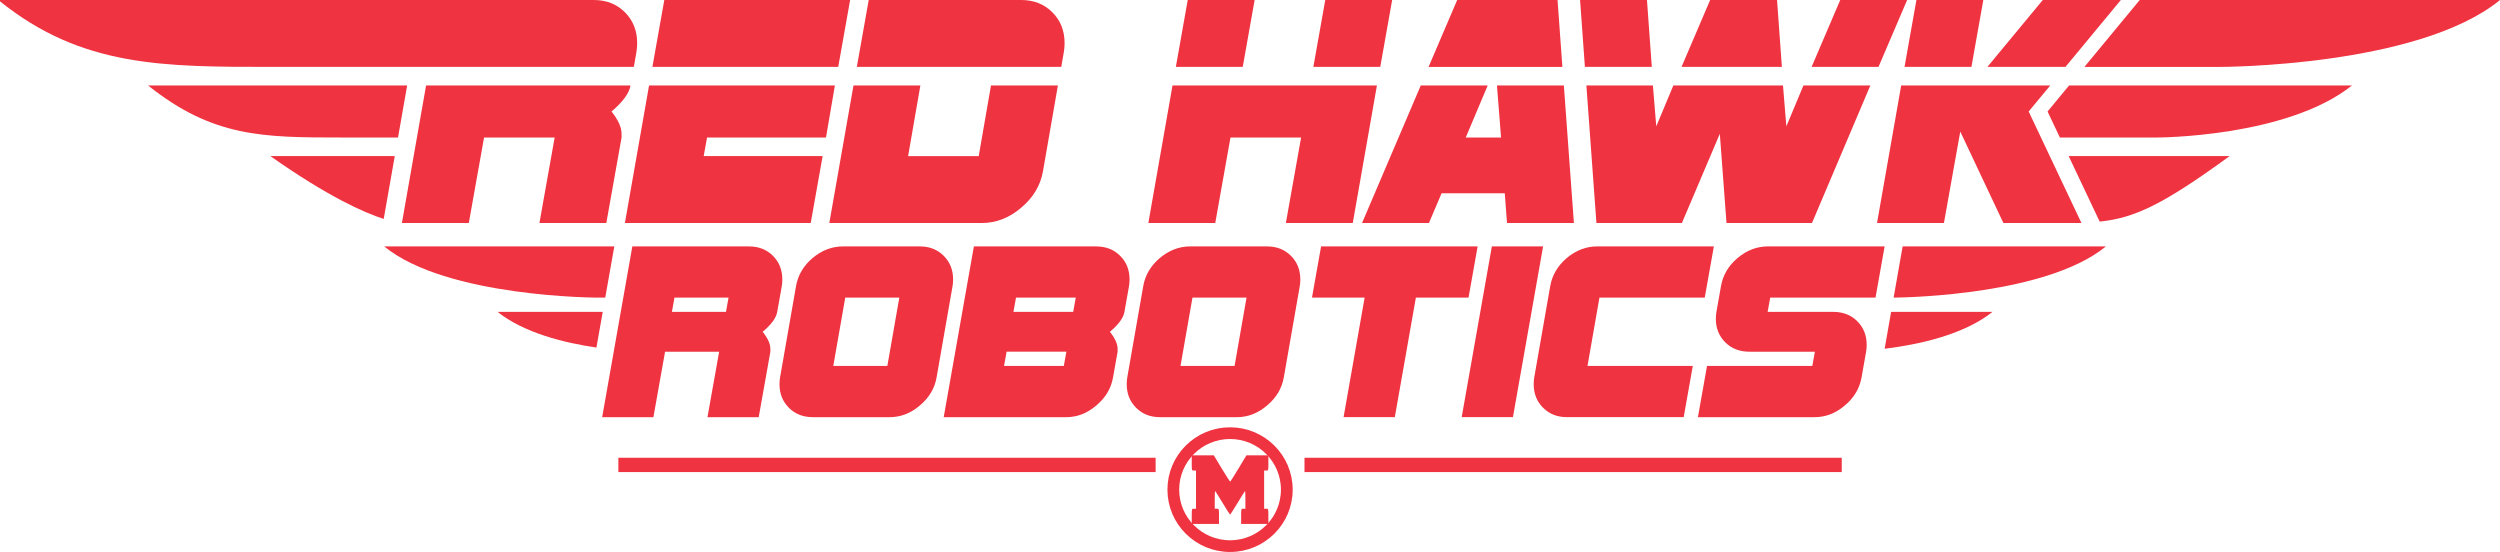
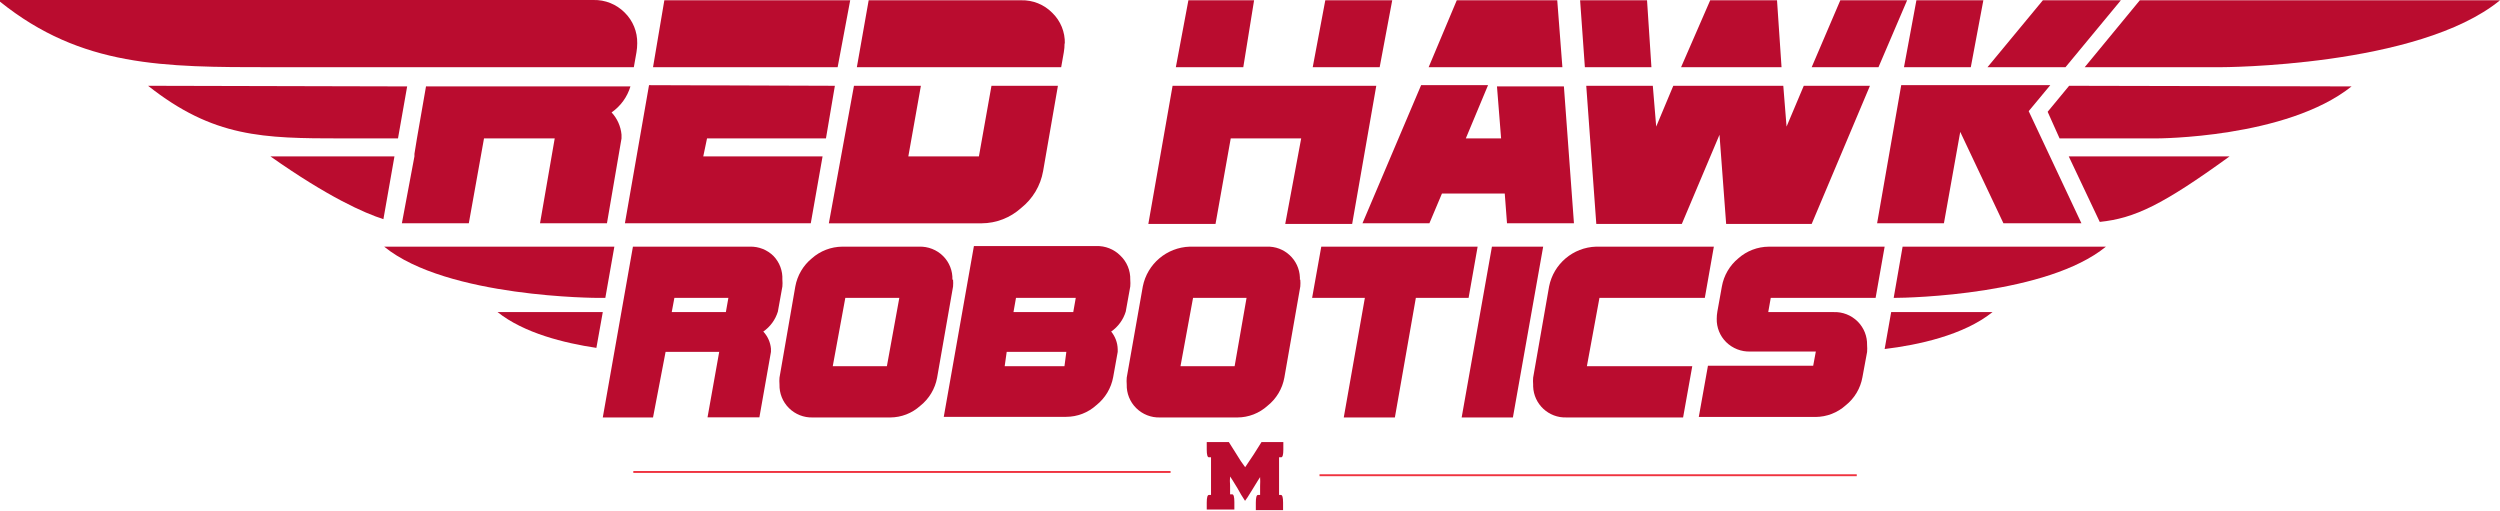
- <svg xmlns="http://www.w3.org/2000/svg" width="199.072mm" height="43.952mm" viewBox="0 0 199.072 43.952" version="1.1" id="svg900">
-   <defs id="defs897" />
-   <g id="layer1" transform="translate(-5.858947,-126.3131)">
-     <g id="g14150-0" transform="matrix(0.9483507,0,0,0.9483507,-677.1537,-755.6627)">
-       <g id="g1203" transform="translate(0.1374867)" style="fill:#ef3340;fill-opacity:1">
-         <path d="m 791.455,930.01 -0.999,5.617 h -15.603 l 0.999,-5.617 z m -1.279,7.178 -0.749,4.369 h -9.986 l -0.281,1.56 h 9.986 l -0.999,5.617 H 772.544 l 2.028,-11.547 z" id="path6387-2-6-0-3-8-7-86-8-4-0-4-8" style="font-size:74.771px;font-family:'SF Sports Night';-inkscape-font-specification:'SF Sports Night';fill:#ef3340;fill-opacity:1;stroke:#000000;stroke-width:0" />
-         <path d="m 809.462,933.63 q 0,0.374 -0.062,0.749 l -0.218,1.248 h -17.164 l 0.999,-5.617 h 12.795 q 1.592,0 2.621,1.03 1.03,1.03 1.03,2.59 z m -0.562,3.558 -1.248,7.178 q -0.312,1.81 -1.841,3.09 -1.498,1.28 -3.308,1.28 h -12.795 l 2.028,-11.547 h 5.617 l -1.03,5.929 h 5.929 l 1.03,-5.929 z" id="path6389-5-6-9-3-5-9-2-81-3-1-1-4" style="font-size:74.771px;font-family:'SF Sports Night';-inkscape-font-specification:'SF Sports Night';fill:#ef3340;fill-opacity:1;stroke:#000000;stroke-width:0" />
-         <g id="g6409-1-8-3-3-7-3-0-3-8-8-7-44" transform="matrix(0.3756316,0,0,0.3756316,837.6403,-139.0188)" style="font-size:74.771px;font-family:'SF Sports Night';-inkscape-font-specification:'SF Sports Night';fill:#ef3340;fill-opacity:1;stroke:#000000;stroke-width:0">
-           <path d="m -1.793,2845.95 -2.659,14.954 h -14.954 l 2.659,-14.954 z m -30.739,0 -2.659,14.954 h -14.954 l 2.659,-14.954 z m 27.333,19.108 -5.4,30.739 h -14.954 l 3.406,-19.108 h -15.785 l -3.406,19.108 h -14.954 l 5.4,-30.739 z" id="path6391-4-6-0-1-7-5-7-1-9-8-8-9" style="fill:#ef3340;fill-opacity:1" />
-           <path d="M 36.257,2860.905 H 6.348 l 6.397,-14.954 h 22.431 z m 2.575,34.893 H 23.878 l -0.498,-6.646 H 9.256 l -2.825,6.646 H -8.523 l 13.126,-30.739 H 15.736 q 3.655,0 3.822,0 l -4.902,11.631 h 7.892 l -0.914,-11.631 h 14.954 z" id="path6393-6-3-6-9-6-0-7-9-9-7-6-8" style="fill:#ef3340;fill-opacity:1" />
-           <path d="m 113.32,2845.95 -6.397,14.954 H 91.969 l 6.397,-14.954 z m -27.997,14.954 h -22.431 l 6.397,-14.954 h 14.954 z m -29.077,0 h -14.954 l -1.08,-14.954 h 14.954 z m 48.85,4.154 -13.043,30.739 H 72.944 l -1.495,-19.939 -8.474,19.939 H 43.866 l -2.243,-30.739 h 14.871 l 0.748,9.139 3.822,-9.139 h 24.508 l 0.748,9.139 3.822,-9.139 z" id="path6395-4-6-1-9-3-3-9-8-5-3-7-4" style="fill:#ef3340;fill-opacity:1" />
-           <path d="m 161.09,2845.95 -12.379,14.954 h -17.446 l 12.379,-14.954 z m -30.739,0 -2.659,14.954 h -14.954 l 2.659,-14.954 z m 21.933,49.847 H 134.837 l -9.637,-20.437 -3.655,20.437 h -14.954 l 5.4,-30.739 h 33.314 l -4.819,5.816 z" id="path6397-7-2-6-1-5-3-4-1-8-0-4-5" style="fill:#ef3340;fill-opacity:1" />
-         </g>
-         <path id="rect10016-6-4-7-5-8-0-1-2" style="fill:#ef3340;fill-opacity:1;stroke:#000000;stroke-width:0;stroke-dasharray:none" d="m 720.074,930.01 v 0.113 c 6.855,5.504 13.661,5.504 22.794,5.504 h 13.261 6.313 10.851 l 0.219,-1.248 c 0.042,-0.25 0.062,-0.499 0.062,-0.749 0,-1.04 -0.343,-1.904 -1.03,-2.591 -0.687,-0.687 -1.56,-1.029 -2.622,-1.029 h -7.481 -5.314 z m 12.432,7.177 c 5.455,4.351 9.647,4.369 16.265,4.369 h 4.722 l 0.768,-4.369 z m 23.343,0 -0.768,4.369 -0.236,1.345 -0.038,0.215 -0.987,5.617 h 5.618 l 1.28,-7.177 h 5.929 l -1.28,7.177 h 5.617 l 1.28,-7.177 v -0.312 c 0,-0.541 -0.281,-1.165 -0.843,-1.872 0.957,-0.811 1.488,-1.54 1.592,-2.185 h -15.544 z m -13.073,5.929 c 4.848,3.416 7.881,4.753 9.516,5.278 l 0.928,-5.278 z" />
-         <g id="g12329-2-6-9" transform="translate(341.5888,323.6256)" style="fill:#ef3340;fill-opacity:1">
-           <path id="rect10016-6-5-4-5-4-7-2" style="fill:#ef3340;fill-opacity:1;stroke:#000000;stroke-width:0;stroke-dasharray:none" d="m 552.216,613.562 -1.806,2.185 1.034,2.184 h 8.135 c 0,0 10.914,8e-5 16.388,-4.369 z" />
-           <path id="rect10018-7-0-6-8-4-6-4" style="fill:#ef3340;fill-opacity:1;stroke:#000000;stroke-width:0;stroke-dasharray:none" d="m 552.182,619.491 2.604,5.501 c 2.94,-0.307 5.315,-1.425 10.91,-5.501 z" />
-           <path id="path11925-8-2-91-9-10" style="fill:#ef3340;fill-opacity:1;stroke:#000000;stroke-width:0;stroke-dasharray:none" d="m 558.149,606.385 -4.644,5.617 h 11.405 c 0,0 16.625,0 23.488,-5.617 z" />
-         </g>
-       </g>
-       <g id="g1189" transform="translate(-1.257527,-0.5579863)">
-         <g id="g15968-1-2-8-6-6-3-7" transform="matrix(0.6618473,0,0,0.658812,1273.062,-302.2231)" style="stroke-width:1.491;stroke-dasharray:none">
-           <path style="fill:#ef3340;fill-opacity:1;stroke-width:1.491;stroke-dasharray:none" d="m -682.224,1937.04 c 0,-0.965 0.002,-0.972 0.27,-0.972 h 0.27 v -2.43 -2.431 h -0.27 c -0.268,0 -0.27,-0.01 -0.27,-0.972 v -0.972 h 1.399 1.399 l 1.004,1.674 c 0.552,0.921 1.034,1.674 1.07,1.674 0.036,0 0.516,-0.753 1.066,-1.674 l 1.001,-1.674 h 1.392 1.392 v 0.972 c 0,0.965 -0.002,0.972 -0.27,0.972 h -0.27 v 2.431 2.43 h 0.27 c 0.268,0 0.27,0.01 0.27,0.972 v 0.972 h -1.728 -1.728 v -0.972 c 0,-0.965 0.002,-0.972 0.27,-0.972 h 0.27 v -1.134 c 0,-0.624 -0.016,-1.134 -0.036,-1.134 -0.02,0 -0.445,0.681 -0.944,1.512 -0.5,0.832 -0.933,1.511 -0.963,1.509 -0.03,0 -0.463,-0.683 -0.961,-1.512 -0.498,-0.83 -0.923,-1.509 -0.945,-1.509 -0.022,0 -0.04,0.51 -0.04,1.134 v 1.134 h 0.27 c 0.268,0 0.27,0.01 0.27,0.972 v 0.972 h -1.728 -1.728 z" id="path648-6-7-0-33-9-1-5-2-21-0-0-3-3-54" />
-         </g>
-         <g id="g6899">
-           <circle style="fill:none;fill-opacity:1;stroke:#ef3340;stroke-width:1.491;stroke-dasharray:none;stroke-opacity:1" id="path9310-5-9-0-8-2-1-2-2-0-1-8-7-7-0" cx="-677.363" cy="1933.638" r="7.199" transform="matrix(0.6618473,0,0,0.658812,1273.062,-302.2231)" />
-           <path style="fill:#b31b1b;fill-opacity:1;stroke:#ef3340;stroke-width:1.203;stroke-dasharray:none;stroke-opacity:1" d="m 831.002,969.605 h 45.11" id="path12723-7-3-5-0-6-7-6-2-1-4-7-8-68" />
-           <path style="fill:#ef3340;fill-opacity:1;stroke:#ef3340;stroke-width:1.203;stroke-dasharray:none;stroke-opacity:1" d="M 773.391,969.605 H 818.501" id="path12723-7-3-5-0-6-7-6-2-1-4-7-8-68-6" />
-         </g>
-       </g>
-       <g id="g1243" style="fill:#ef3340;fill-opacity:1" transform="translate(-0.1374848)">
-         <g id="g13287-4-2" transform="translate(342.7798,-62.99127)" style="fill:#ef3340;fill-opacity:1">
-           <path d="m 443.258,1016.463 q 0,0.287 -0.048,0.574 l -0.382,2.151 q -0.119,0.741 -1.219,1.673 0.645,0.812 0.645,1.434 0,0.119 0,0.239 l -0.98,5.496 h -4.302 l 0.98,-5.496 h -4.54 l -0.98,5.496 h -4.302 l 2.533,-14.338 h 9.798 q 1.219,0 2.007,0.789 0.789,0.789 0.789,1.984 z m -4.517,1.529 h -4.54 l -0.215,1.195 h 4.54 z" style="font-size:21.002px;font-family:'SF Sports Night NS';-inkscape-font-specification:'SF Sports Night NS';fill:#ef3340;fill-opacity:1;stroke:#000000;stroke-width:0" id="path8089-9-8-3-5-5" />
-           <path d="m 457.597,1016.463 q 0,0.287 -0.048,0.574 l -1.338,7.647 q -0.239,1.386 -1.41,2.366 -1.147,0.98 -2.533,0.98 h -6.452 q -1.219,0 -2.007,-0.789 -0.789,-0.789 -0.789,-1.983 0,-0.287 0.048,-0.574 l 1.338,-7.647 q 0.239,-1.386 1.386,-2.366 1.171,-0.98 2.557,-0.98 h 6.452 q 1.219,0 2.007,0.789 0.789,0.789 0.789,1.984 z m -4.517,1.529 h -4.54 l -1.004,5.735 h 4.54 z" style="font-size:21.002px;font-family:'SF Sports Night NS';-inkscape-font-specification:'SF Sports Night NS';fill:#ef3340;fill-opacity:1;stroke:#000000;stroke-width:0" id="path8091-2-1-6-3-0" />
-           <path d="m 472.413,1016.463 q 0,0.287 -0.048,0.574 l -0.382,2.151 q -0.119,0.741 -1.219,1.673 0.645,0.812 0.645,1.434 0,0.119 0,0.239 l -0.382,2.151 q -0.239,1.386 -1.41,2.366 -1.147,0.98 -2.533,0.98 h -10.276 l 2.533,-14.338 h 10.276 q 1.219,0 2.007,0.789 0.789,0.789 0.789,1.984 z m -4.517,1.529 h -5.018 l -0.215,1.195 h 5.018 z m -0.789,4.54 h -5.018 l -0.215,1.195 h 5.018 z" style="font-size:21.002px;font-family:'SF Sports Night NS';-inkscape-font-specification:'SF Sports Night NS';fill:#ef3340;fill-opacity:1;stroke:#000000;stroke-width:0" id="path8093-8-4-8-77-4" />
-           <path d="m 486.751,1016.463 q 0,0.287 -0.048,0.574 l -1.338,7.647 q -0.239,1.386 -1.41,2.366 -1.147,0.98 -2.533,0.98 h -6.452 q -1.219,0 -2.007,-0.789 -0.789,-0.789 -0.789,-1.983 0,-0.287 0.048,-0.574 l 1.338,-7.647 q 0.239,-1.386 1.386,-2.366 1.171,-0.98 2.557,-0.98 h 6.452 q 1.219,0 2.007,0.789 0.789,0.789 0.789,1.984 z m -4.517,1.529 h -4.54 l -1.004,5.735 h 4.54 z" style="font-size:21.002px;font-family:'SF Sports Night NS';-inkscape-font-specification:'SF Sports Night NS';fill:#ef3340;fill-opacity:1;stroke:#000000;stroke-width:0" id="path8095-1-0-1-7-7" />
-           <path d="m 501.639,1013.691 -0.765,4.301 h -4.421 l -1.768,10.037 h -4.302 l 1.768,-10.037 h -4.421 l 0.765,-4.301 z" style="font-size:21.002px;font-family:'SF Sports Night NS';-inkscape-font-specification:'SF Sports Night NS';fill:#ef3340;fill-opacity:1;stroke:#000000;stroke-width:0" id="path8097-4-7-8-1-3" />
-           <path d="m 507.136,1013.691 -2.533,14.338 h -4.302 l 2.533,-14.338 z" style="font-size:21.002px;font-family:'SF Sports Night NS';-inkscape-font-specification:'SF Sports Night NS';fill:#ef3340;fill-opacity:1;stroke:#000000;stroke-width:0" id="path8099-7-9-4-5-3" />
-           <path d="m 521.474,1013.691 -0.765,4.301 h -8.842 l -1.004,5.735 h 8.842 l -0.765,4.302 h -9.798 q -1.219,0 -2.007,-0.789 -0.789,-0.789 -0.789,-1.983 0,-0.287 0.048,-0.574 l 1.338,-7.647 q 0.239,-1.386 1.386,-2.366 1.171,-0.98 2.557,-0.98 z" style="font-size:21.002px;font-family:'SF Sports Night NS';-inkscape-font-specification:'SF Sports Night NS';fill:#ef3340;fill-opacity:1;stroke:#000000;stroke-width:0" id="path8101-6-7-2-36-7" />
-           <path d="m 535.812,1013.691 -0.765,4.301 h -8.842 l -0.215,1.195 h 5.496 q 1.243,0 2.031,0.789 0.789,0.789 0.789,1.983 0,0.287 -0.048,0.574 l -0.382,2.151 q -0.239,1.386 -1.41,2.366 -1.147,0.98 -2.533,0.98 h -9.798 l 0.765,-4.302 h 8.842 l 0.215,-1.195 h -5.496 q -1.243,0 -2.031,-0.789 -0.789,-0.789 -0.789,-1.96 0,-0.311 0.048,-0.597 l 0.382,-2.151 q 0.239,-1.386 1.386,-2.366 1.171,-0.98 2.557,-0.98 z" style="font-size:21.002px;font-family:'SF Sports Night NS';-inkscape-font-specification:'SF Sports Night NS';fill:#ef3340;fill-opacity:1;stroke:#000000;stroke-width:0" id="path8103-8-7-6-3-0" />
-         </g>
-         <g id="g14090-1" transform="translate(-8.834439,-30.02457)" style="fill:#ef3340;fill-opacity:1">
-           <path id="rect10016-6-5-8-2-2-9-4" style="fill:#ef3340;fill-opacity:1;stroke:#000000;stroke-width:0;stroke-dasharray:none" d="m 887.972,986.221 -0.545,3.098 c 2.791,-0.342 6.626,-1.156 9.059,-3.098 z" />
-           <path id="path11925-4-4-2-5-4" style="fill:#ef3340;fill-opacity:1;stroke:#000000;stroke-width:0;stroke-dasharray:none" d="m 888.939,980.725 -0.757,4.3 c 1.474,-0.017 12.911,-0.279 17.823,-4.3 z" />
-         </g>
-         <g id="g13914-4" transform="translate(3.192143,-93.46507)" style="fill:#ef3340;fill-opacity:1">
-           <path id="rect10016-6-5-8-9-2-7" style="fill:#ef3340;fill-opacity:1;stroke:#000000;stroke-width:0;stroke-dasharray:none" d="m 758.935,1049.661 c 2.219,1.771 5.605,2.604 8.301,2.997 l 0.53,-2.997 z" />
-           <path id="path11925-4-6-0-2" style="fill:#ef3340;fill-opacity:1;stroke:#000000;stroke-width:0;stroke-dasharray:none" d="m 749.415,1044.165 c 5.256,4.301 17.986,4.301 17.986,4.301 h 0.575 l 0.76,-4.301 z" />
-         </g>
-       </g>
+ <svg xmlns="http://www.w3.org/2000/svg" id="Layer_2" viewBox="0 0 1554.99 317.3">
+   <defs>
+     <style>.cls-1{stroke:#ef3340;stroke-width:1.2px;}.cls-1,.cls-2{fill:#ba0c2f;}</style>
+   </defs>
+   <g id="Layer_1-2">
+     <path id="path6387-2-6-0-3-8-7-86-8-4-0-4-8" class="cls-2" d="M528.82.17l-7.81,41.63h-114.83L413.22.17h115.61ZM519.29,53.36l-5.55,32.73h-73.97l-2.34,11.17h74.21l-7.34,41.63h-115.61l15-85.92,115.61.39Z" />
+     <path id="path6389-5-6-9-3-5-9-2-81-3-1-1-4" class="cls-2" d="M662.16,26.96c0,1.86-.15,3.71-.47,5.55l-1.64,9.3h-127.09L540.31.17h94.83c7.26-.2,14.28,2.63,19.37,7.81,5.17,5,8,11.95,7.81,19.14l-.16-.16ZM658.02,53.36l-9.22,53.12c-1.6,9.05-6.46,17.19-13.67,22.89-6.73,6.09-15.46,9.48-24.53,9.53h-95.06l15.62-85.53h41.63l-7.81,43.9h43.9l7.81-43.9h41.32Z" />
+     <polygon class="cls-2" points="865.96 .17 858.15 41.8 816.51 41.8 824.33 .17 865.96 .17" />
+     <polygon class="cls-2" points="780.04 .17 773.32 41.8 731.37 41.8 739.18 .17 780.04 .17" />
+     <polygon class="cls-2" points="856.04 53.36 841.04 139.28 799.41 139.28 809.33 86.09 765.51 86.09 756.05 139.28 714.26 139.28 729.34 53.36 856.04 53.36" />
+     <polygon class="cls-2" points="971.8 41.8 888.61 41.8 906.11 .17 968.6 .17 971.8 41.8" />
+     <polygon class="cls-2" points="978.99 138.89 937.35 138.89 935.95 120.38 896.89 120.38 889.08 138.89 847.45 138.89 883.93 52.97 925.56 52.97 911.73 86.09 933.68 86.09 931.11 53.75 972.74 53.75 978.99 138.89" />
+     <polygon class="cls-2" points="1186.22 .17 1168.41 41.8 1126.86 41.8 1144.67 .17 1186.22 .17" />
+     <polygon class="cls-2" points="1108.11 41.8 1045.62 41.8 1063.74 .17 1105.3 .17 1108.11 41.8" />
+     <polygon class="cls-2" points="1027.18 41.8 985.78 41.8 982.82 .17 1024.45 .17 1027.18 41.8" />
+     <polygon class="cls-2" points="1163.1 53.36 1126.86 139.28 1073.66 139.28 1069.52 83.82 1046.09 139.28 992.89 139.28 986.64 53.36 1028.04 53.36 1030.15 78.75 1040.78 53.36 1109.2 53.36 1111.23 78.75 1121.94 53.36 1163.1 53.36" />
+     <polygon class="cls-2" points="1319.17 .17 1284.72 41.8 1236.21 41.8 1270.66 .17 1319.17 .17" />
+     <polygon class="cls-2" points="1233.64 .17 1225.83 41.8 1184.27 41.8 1192 .17 1233.64 .17" />
+     <polygon class="cls-2" points="1294.64 138.89 1246.13 138.89 1219.26 82.03 1209.11 138.89 1167.55 138.89 1182.55 52.97 1275.27 52.97 1261.84 69.14 1294.64 138.89" />
+     <path id="rect10016-6-4-7-5-8-0-1-2" class="cls-2" d="M0,.17v.86c50.77,40.77,101.55,40.77,168.88,40.77h225.36l1.64-9.3c.31-1.83.47-3.69.47-5.55.15-7.18-2.68-14.11-7.81-19.14C383.41,2.64,376.37-.18,369.08,0H0v.16ZM92.1,53.36c40.7,32.18,71.47,32.73,120.53,32.73h34.92l5.7-32.34-161.15-.39ZM265.04,53.36l-5.7,32.73-1.56,9.61v1.56l-7.81,41.63h41.63l9.45-52.8h43.98l-9.14,52.8h41.63l9.06-52.8v-2.34c-.47-5.16-2.64-10.03-6.17-13.83,5.62-3.91,9.76-9.61,11.72-16.17h-127.09v-.39ZM168.18,97.26c35.93,25.31,58.35,35.23,70.3,39.06l6.87-39.06h-77.18Z" />
+     <path id="rect10016-6-5-4-5-4-7-2" class="cls-2" d="M1286.99,53.36l-13.36,16.17,7.42,16.56h60.23s80.85,0,121.39-32.34l-175.68-.39Z" />
+     <path id="rect10018-7-0-6-8-4-6-4" class="cls-2" d="M1286.75,97.26l19.29,40.77c21.72-2.27,39.06-10.55,80.77-40.77h-100.06Z" />
+     <path id="path11925-8-2-91-9-10" class="cls-2" d="M1330.97.17l-34.29,41.63h84.36s123.11,0,173.96-41.63h-224.03Z" />
+     <g id="g15968-1-2-8-6-6-3-7">
+       <path id="path648-6-7-0-33-9-1-5-2-21-0-0-3-3-54" class="cls-2" d="M750.59,312.62q0-4.76,1.33-4.76h1.33v-23.43h-1.33q-1.33,0-1.33-4.76v-4.69h13.75l4.92,7.81c1.59,2.7,3.34,5.31,5.23,7.81,0,0,2.5-3.67,5.23-7.81l4.92-7.81h13.59v4.69q0,4.76-1.33,4.76h-1.33v23.43h1.17q1.33,0,1.33,4.76v4.69h-16.95v-4.69q0-4.76,1.33-4.76h1.33v-5.55c.1-1.85.1-3.7,0-5.55,0,0-2.19,3.36-4.61,7.42-2.42,4.06-4.61,7.34-4.76,7.34-1.7-2.52-3.26-5.13-4.69-7.81-2.42-4.06-4.53-7.34-4.61-7.34-.17,1.84-.17,3.7,0,5.55v5.55h1.33q1.33,0,1.33,4.76v4.69h-17.18v-4.3Z" />
+     </g>
+     <path id="path12723-7-3-5-0-6-7-6-2-1-4-7-8-68" class="cls-1" d="M820.73,295.59h334.17" />
+     <path id="path12723-7-3-5-0-6-7-6-2-1-4-7-8-68-6" class="cls-1" d="M393.92,293.56h334.17" />
+     <path id="path8089-9-8-3-5-5" class="cls-2" d="M486.64,173.97c.12,1.4.12,2.81,0,4.22l-2.81,15.62c-1.54,5.04-4.73,9.42-9.06,12.42,2.72,2.91,4.4,6.65,4.76,10.62v2.03l-7.19,40.7h-32.26l7.26-40.7h-33.35l-7.81,40.77h-31.25l18.75-106.23h72.64c5.54-.18,10.92,1.94,14.84,5.86,3.76,3.94,5.74,9.25,5.47,14.69ZM453.05,185.29h-33.59l-1.64,8.83h33.67l1.56-8.83Z" />
+     <path id="path8091-2-1-6-3-0" class="cls-2" d="M592.8,173.97c.12,1.4.12,2.81,0,4.22l-9.92,56.71c-1.25,6.91-4.97,13.13-10.47,17.5-5.14,4.66-11.81,7.24-18.75,7.26h-48.12c-5.54.18-10.92-1.94-14.84-5.86-3.9-3.87-6.02-9.19-5.86-14.69-.12-1.4-.12-2.81,0-4.22l9.84-56.71c1.25-6.87,4.9-13.08,10.31-17.5,5.22-4.62,11.93-7.2,18.9-7.26h47.81c5.57-.18,10.97,1.93,14.92,5.86,3.88,3.88,5.98,9.2,5.78,14.69h.39ZM559.37,185.29h-33.59l-7.81,42.49h33.67l7.73-42.49Z" />
+     <path id="path8093-8-4-8-77-4" class="cls-2" d="M703.02,173.97c.12,1.4.12,2.81,0,4.22l-2.81,15.62c-1.54,5.04-4.73,9.42-9.06,12.42,2.53,3.09,3.96,6.94,4.06,10.94v1.72l-2.81,15.62c-1.25,6.91-4.97,13.13-10.47,17.5-5.14,4.66-11.81,7.24-18.75,7.26h-76.16l18.75-106.23h76.08c5.57-.18,10.97,1.93,14.92,5.86,4.15,3.9,6.42,9.39,6.25,15.08ZM669.12,185.29h-37.18l-1.56,8.83h37.18l1.56-8.83ZM663.26,218.88h-37.1l-1.25,8.9h37.18l1.17-8.9Z" />
+     <path id="path8095-1-0-1-7-7" class="cls-2" d="M808.78,173.97c.12,1.4.12,2.81,0,4.22l-9.92,56.71c-1.25,6.91-4.97,13.13-10.47,17.5-5.14,4.66-11.81,7.24-18.75,7.26h-48.12c-5.54.18-10.92-1.94-14.84-5.86-3.9-3.87-6.02-9.19-5.86-14.69-.12-1.4-.12-2.81,0-4.22l10-56.71c2.79-14.05,14.9-24.31,29.21-24.76h47.81c10.99-.44,20.26,8.12,20.69,19.11.02.48.02.95,0,1.43h.23ZM775.35,185.29h-33.28l-7.81,42.49h33.67l7.42-42.49Z" />
+     <path id="path8097-4-7-8-1-3" class="cls-2" d="M919.08,153.42l-5.62,31.87h-32.81l-13.04,74.36h-31.79l13.12-74.36h-32.81l5.7-31.87h97.25Z" />
+     <path id="path8099-7-9-4-5-3" class="cls-2" d="M959.85,153.42l-18.83,106.23h-31.87l18.83-106.23h31.87Z" />
+     <path id="path8101-6-7-2-36-7" class="cls-2" d="M1066.01,153.42l-5.62,31.87h-65.54l-7.81,42.49h65.54l-5.7,31.87h-72.57c-11.04.39-20.3-8.24-20.7-19.27-.02-.42-.02-.85,0-1.27-.12-1.4-.12-2.81,0-4.22l9.92-56.71c2.79-14.05,14.9-24.31,29.21-24.76h73.27Z" />
+     <path id="path8103-8-7-6-3-0" class="cls-2" d="M1172.24,153.42l-5.62,31.87h-65.22l-1.56,8.83h40.62c5.6-.22,11.03,1.91,15,5.86,3.89,3.88,6.01,9.19,5.86,14.69.12,1.43.12,2.87,0,4.3l-2.89,15.62c-1.21,6.9-4.91,13.13-10.39,17.5-5.15,4.63-11.82,7.21-18.75,7.26h-72.65l5.7-31.87h65.46l1.64-8.83h-40.7c-5.62.21-11.07-1.91-15.08-5.86-3.87-3.83-5.99-9.09-5.86-14.53,0-1.49.14-2.98.39-4.45l2.81-15.62c1.22-6.86,4.85-13.07,10.23-17.5,5.24-4.64,11.98-7.22,18.98-7.26h72.02Z" />
+     <g id="g14090-1">
+       <path id="rect10016-6-5-8-2-2-9-4" class="cls-2" d="M1176.3,194.12l-4.06,22.97c20.7-2.5,49.05-8.51,67.1-22.97h-63.04Z" />
+       <path id="path11925-4-4-2-5-4" class="cls-2" d="M1183.41,153.42l-5.55,31.87c10.86,0,95.61-2.11,132.01-31.87h-126.46Z" />
+     </g>
+     <g id="g13914-4">
+       <path id="rect10016-6-5-8-9-2-7" class="cls-2" d="M309.48,194.12c16.48,13.12,41.56,19.29,61.47,22.26l3.98-22.26h-65.46Z" />
+       <path id="path11925-4-6-0-2" class="cls-2" d="M238.95,153.42c39.06,31.87,133.26,31.87,133.26,31.87h4.3l5.62-31.87h-143.18Z" />
    </g>
  </g>
</svg>
